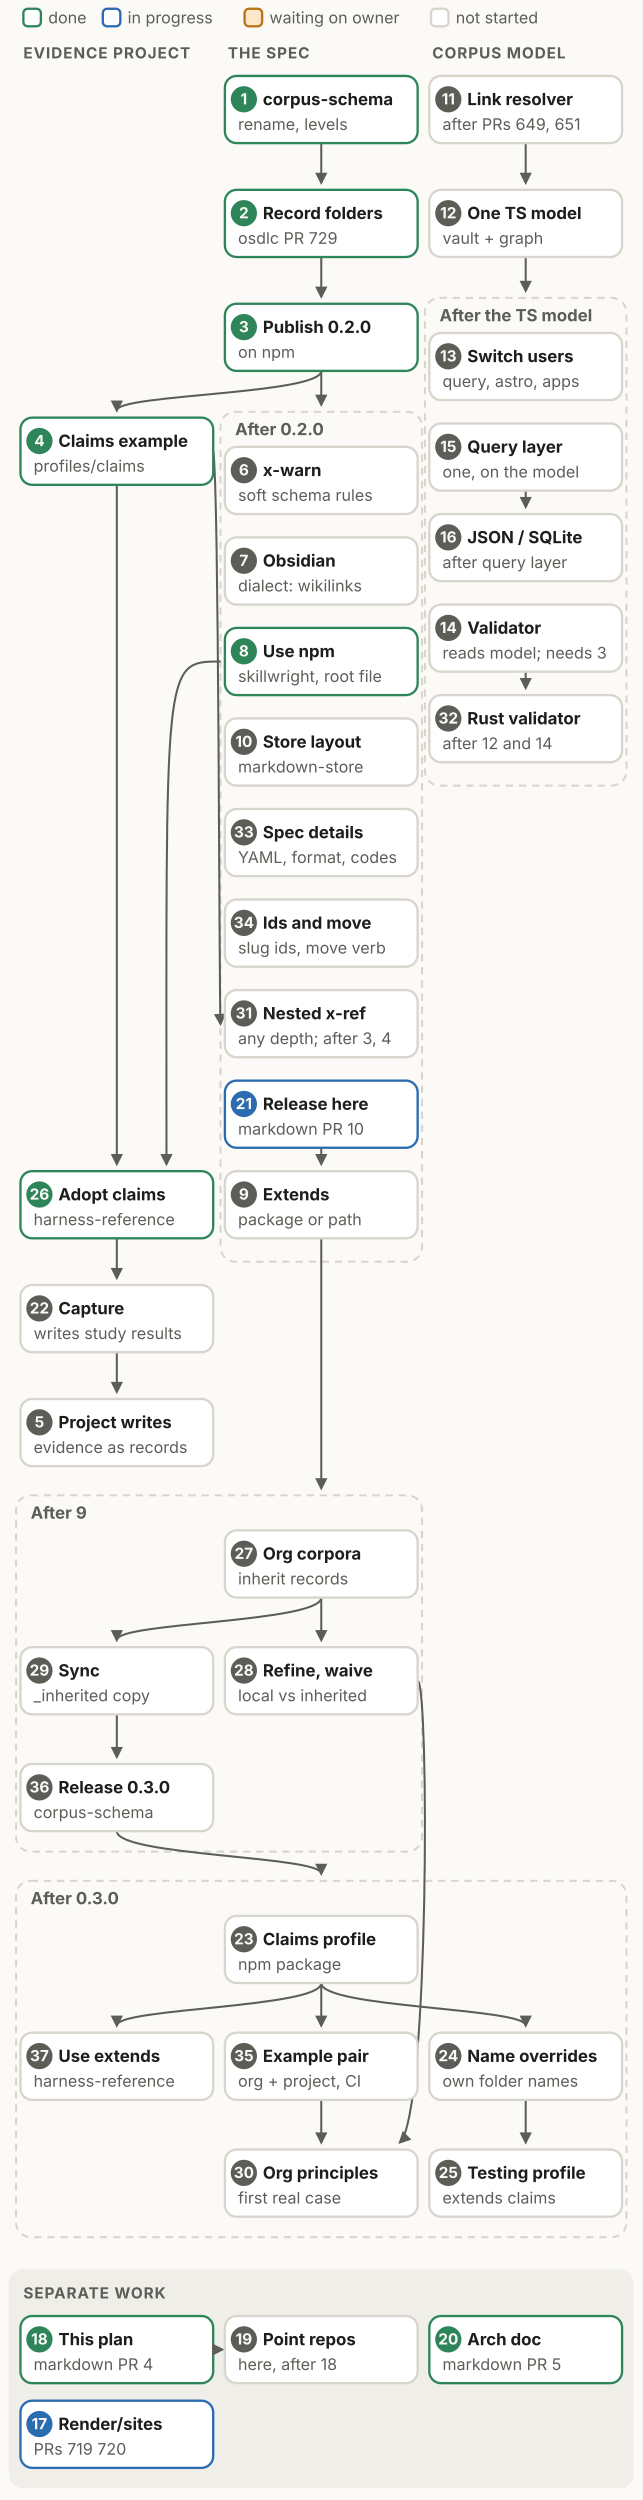
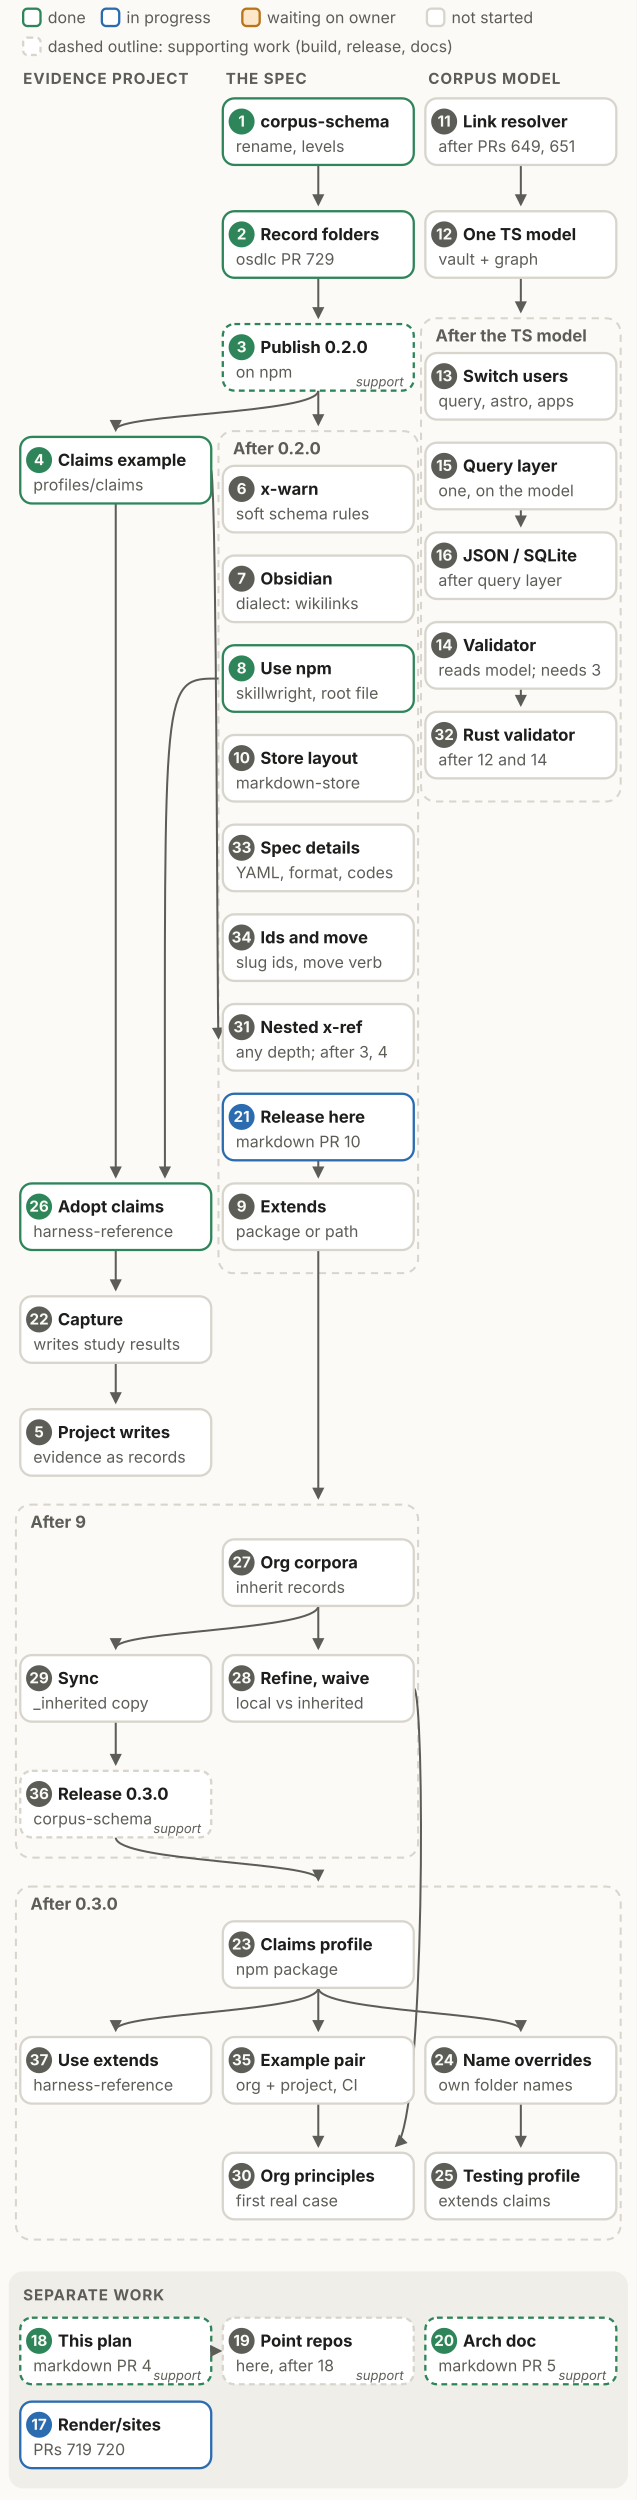
- <svg xmlns="http://www.w3.org/2000/svg" viewBox="0 0 440 1712" width="880" font-family="system-ui, -apple-system, Segoe UI, sans-serif" role="img" aria-label="The task graph, with status and what must come first">
+ <svg xmlns="http://www.w3.org/2000/svg" viewBox="0 0 440 1728" width="880" font-family="system-ui, -apple-system, Segoe UI, sans-serif" role="img" aria-label="The task graph, with status and what must come first">
  <style>
.bg{fill:#fbfaf7} .band{fill:#f0eee8}
.rl{font-size:15px;font-weight:650;fill:#1d1d1b} .rs{font-size:12px;fill:#5d5d58}
.lang{font-size:10.5px;font-weight:700;letter-spacing:.06em;fill:#5d5d58}
.chip rect{fill:#ffffff;stroke-width:1.5} .chip.later rect{fill:none;stroke-dasharray:5 4}
.cn{font-size:13px;font-weight:650;fill:#1d1d1b} .cs{font-size:11px;fill:#5d5d58}
.r-osdlc rect{stroke:#2f855a} .r-osdlc .dot{fill:#2f855a}
.r-md rect{stroke:#b83280} .r-md .dot{fill:#b83280}
.r-dev rect{stroke:#2b6cb0} .r-dev .dot{fill:#2b6cb0}
.r-ont rect{stroke:#6b46c1} .r-ont .dot{fill:#6b46c1}
.r-sw rect{stroke:#c05621} .r-sw .dot{fill:#c05621}
.fb rect{fill:#fde8e8;stroke:#c53030} .fb text{font-size:10.5px;font-weight:700;fill:#c53030}
.dup{stroke:#c53030;stroke-width:1.6;stroke-dasharray:4 3}
.edge{fill:none;stroke:#5d5d58;stroke-width:1.4} .ahp{fill:#5d5d58}
.lvl rect{fill:#ffffff;stroke:#d8d5cc} .prof rect{fill:#fde7c8;stroke:#b8741a}
.tie{stroke:#b8741a;stroke-width:1.6;fill:none}
.task rect{stroke-width:1.6} .tt{font-size:11.5px;font-weight:650;fill:#1d1d1b}
.tn{fill:#1d1d1b} .tnt{font-size:10.5px;font-weight:700;fill:#fbfaf7}
.t-done rect{fill:#ffffff;stroke:#2f855a} .t-done .tn{fill:#2f855a}
.t-doing rect{fill:#ffffff;stroke:#2b6cb0} .t-doing .tn{fill:#2b6cb0}
.t-owner rect{fill:#fde7c8;stroke:#b8741a} .t-owner .tn{fill:#b8741a}
.t-todo rect{fill:#ffffff;stroke:#d8d5cc} .t-todo .tn{fill:#5d5d58}
+ .task.supporting rect{stroke-dasharray:4 3} .sup{font-size:9px;font-style:italic;fill:#5d5d58}
.group{fill:none;stroke:#d8d5cc;stroke-width:1.4;stroke-dasharray:5 4} .gt{font-size:11.5px;font-weight:650;fill:#5d5d58}
@media (prefers-color-scheme: dark) {
.bg{fill:#16161a} .band{fill:#222227}
.rl{font-size:15px;font-weight:650;fill:#ececea} .rs{font-size:12px;fill:#a3a39d}
.lang{font-size:10.5px;font-weight:700;letter-spacing:.06em;fill:#a3a39d}
.chip rect{fill:#2b2b31;stroke-width:1.5} .chip.later rect{fill:none;stroke-dasharray:5 4}
.cn{font-size:13px;font-weight:650;fill:#ececea} .cs{font-size:11px;fill:#a3a39d}
.r-osdlc rect{stroke:#68d391} .r-osdlc .dot{fill:#68d391}
.r-md rect{stroke:#f687b3} .r-md .dot{fill:#f687b3}
.r-dev rect{stroke:#63b3ed} .r-dev .dot{fill:#63b3ed}
.r-ont rect{stroke:#b794f4} .r-ont .dot{fill:#b794f4}
.r-sw rect{stroke:#f6ad55} .r-sw .dot{fill:#f6ad55}
.fb rect{fill:#3b1d1d;stroke:#fc8181} .fb text{font-size:10.5px;font-weight:700;fill:#fc8181}
.dup{stroke:#fc8181;stroke-width:1.6;stroke-dasharray:4 3}
.edge{fill:none;stroke:#a3a39d;stroke-width:1.4} .ahp{fill:#a3a39d}
.lvl rect{fill:#2b2b31;stroke:#3a3a40} .prof rect{fill:#3d2f1c;stroke:#f6ad55}
.tie{stroke:#f6ad55;stroke-width:1.6;fill:none}
.task rect{stroke-width:1.6} .tt{font-size:11.5px;font-weight:650;fill:#ececea}
.tn{fill:#ececea} .tnt{font-size:10.5px;font-weight:700;fill:#16161a}
.t-done rect{fill:#2b2b31;stroke:#68d391} .t-done .tn{fill:#68d391}
.t-doing rect{fill:#2b2b31;stroke:#63b3ed} .t-doing .tn{fill:#63b3ed}
.t-owner rect{fill:#3d2f1c;stroke:#f6ad55} .t-owner .tn{fill:#f6ad55}
.t-todo rect{fill:#2b2b31;stroke:#3a3a40} .t-todo .tn{fill:#a3a39d}
+ .task.supporting rect{stroke-dasharray:4 3} .sup{font-size:9px;font-style:italic;fill:#a3a39d}
.group{fill:none;stroke:#3a3a40;stroke-width:1.4;stroke-dasharray:5 4} .gt{font-size:11.5px;font-weight:650;fill:#a3a39d}
}</style>
-   <rect class="bg" width="440" height="1712" />
+   <rect class="bg" width="440" height="1728" />
  <defs>
    <marker id="ah" viewBox="0 0 10 10" refX="8" refY="5" markerWidth="6" markerHeight="6" orient="auto">
      <path d="M0,0L10,5L0,10z" class="ahp" />
    </marker>
  </defs>
  <g class="task t-done">
    <rect x="16" y="6" width="12" height="12" rx="3" />
  </g>
  <text class="cs" x="33" y="16">done</text>
  <g class="task t-doing">
    <rect x="70.4" y="6" width="12" height="12" rx="3" />
  </g>
  <text class="cs" x="87.4" y="16">in progress</text>
  <g class="task t-owner">
    <rect x="167.5" y="6" width="12" height="12" rx="3" />
  </g>
  <text class="cs" x="184.5" y="16">waiting on owner</text>
  <g class="task t-todo">
    <rect x="295.1" y="6" width="12" height="12" rx="3" />
  </g>
  <text class="cs" x="312.1" y="16">not started</text>
-   <text class="lang" x="16" y="40">EVIDENCE PROJECT</text>
-   <text class="lang" x="156" y="40">THE SPEC</text>
-   <text class="lang" x="296" y="40">CORPUS MODEL</text>
-   <rect class="group" x="151" y="282" width="138" height="582" rx="10" />
-   <text class="gt" x="161" y="298">After 0.2.0</text>
-   <path class="edge" d="M220.0,254 C220.0,268.0 220.0,268.0 220.0,277" marker-end="url(#ah)" />
-   <rect class="group" x="291" y="204" width="138" height="334" rx="10" />
-   <text class="gt" x="301" y="220">After the TS model</text>
-   <path class="edge" d="M360.0,176 C360.0,190.0 360.0,190.0 360.0,199" marker-end="url(#ah)" />
-   <path class="edge" d="M360.0,336 C360.0,344.0 360.0,344.0 360.0,347" marker-end="url(#ah)" />
-   <path class="edge" d="M360.0,460 C360.0,468.0 360.0,468.0 360.0,471" marker-end="url(#ah)" />
-   <path class="edge" d="M80.0,332 C80.0,567.0 80.0,567.0 80.0,797" marker-end="url(#ah)" />
-   <path class="edge" d="M80.0,848 C80.0,864.0 80.0,864.0 80.0,875" marker-end="url(#ah)" />
-   <path class="edge" d="M80.0,926 C80.0,942.0 80.0,942.0 80.0,953" marker-end="url(#ah)" />
-   <path class="edge" d="M220.0,786 C220.0,794.0 220.0,794.0 220.0,797" marker-end="url(#ah)" />
-   <path class="edge" d="M151,453.0 C111,453.0 114,453.0 114,797" marker-end="url(#ah)" />
-   <path class="edge" d="M146,309.0 C150,329.0 150,681.0 151,701.0" marker-end="url(#ah)" />
-   <rect class="group" x="11" y="1024" width="278" height="244" rx="10" />
-   <text class="gt" x="21" y="1040">After 9</text>
-   <path class="edge" d="M220.0,1094 C220.0,1111.0 220.0,1111.0 220.0,1123" marker-end="url(#ah)" />
-   <path class="edge" d="M220.0,1094 C220.0,1111.0 80.0,1111.0 80.0,1123" marker-end="url(#ah)" />
-   <path class="edge" d="M80.0,1174 C80.0,1191.0 80.0,1191.0 80.0,1203" marker-end="url(#ah)" />
-   <path class="edge" d="M220.0,848 C220.0,936.0 220.0,936.0 220.0,1019" marker-end="url(#ah)" />
-   <rect class="group" x="11" y="1288" width="418" height="244" rx="10" />
-   <text class="gt" x="21" y="1304">After 0.3.0</text>
-   <path class="edge" d="M80.0,1254 C80.0,1271.0 220.0,1271.0 220.0,1283" marker-end="url(#ah)" />
-   <path class="edge" d="M220.0,1358 C220.0,1375.0 80.0,1375.0 80.0,1387" marker-end="url(#ah)" />
-   <path class="edge" d="M220.0,1358 C220.0,1375.0 220.0,1375.0 220.0,1387" marker-end="url(#ah)" />
-   <path class="edge" d="M220.0,1358 C220.0,1375.0 360.0,1375.0 360.0,1387" marker-end="url(#ah)" />
-   <path class="edge" d="M360.0,1438 C360.0,1455.0 360.0,1455.0 360.0,1467" marker-end="url(#ah)" />
-   <path class="edge" d="M220.0,1438 C220.0,1455.0 220.0,1455.0 220.0,1467" marker-end="url(#ah)" />
-   <path class="edge" d="M286,1151.0 C294,1151.0 294,1447 274,1467" marker-end="url(#ah)" />
-   <path class="edge" d="M220.0,98 C220.0,114.0 220.0,114.0 220.0,125" marker-end="url(#ah)" />
-   <path class="edge" d="M360.0,98 C360.0,114.0 360.0,114.0 360.0,125" marker-end="url(#ah)" />
-   <path class="edge" d="M220.0,176 C220.0,192.0 220.0,192.0 220.0,203" marker-end="url(#ah)" />
-   <path class="edge" d="M220.0,254 C220.0,270.0 80.0,270.0 80.0,281" marker-end="url(#ah)" />
-   <g class="task t-done">
-     <rect x="14" y="286" width="132" height="46" rx="8" />
-     <circle cx="27" cy="302" r="9" class="tn" />
-     <text x="27" y="305.5" text-anchor="middle" class="tnt">4</text>
-     <text x="40" y="306" class="tt">Claims example</text>
-     <text x="23" y="323" class="cs">profiles/claims</text>
-   </g>
-   <g class="task t-done">
-     <rect x="154" y="52" width="132" height="46" rx="8" />
-     <circle cx="167" cy="68" r="9" class="tn" />
-     <text x="167" y="71.5" text-anchor="middle" class="tnt">1</text>
-     <text x="180" y="72" class="tt">corpus-schema</text>
-     <text x="163" y="89" class="cs">rename, levels</text>
-   </g>
-   <g class="task t-todo">
-     <rect x="294" y="52" width="132" height="46" rx="8" />
-     <circle cx="307" cy="68" r="9" class="tn" />
-     <text x="307" y="71.5" text-anchor="middle" class="tnt">11</text>
-     <text x="320" y="72" class="tt">Link resolver</text>
-     <text x="303" y="89" class="cs">after PRs 649, 651</text>
-   </g>
-   <g class="task t-done">
-     <rect x="154" y="130" width="132" height="46" rx="8" />
-     <circle cx="167" cy="146" r="9" class="tn" />
-     <text x="167" y="149.5" text-anchor="middle" class="tnt">2</text>
-     <text x="180" y="150" class="tt">Record folders</text>
-     <text x="163" y="167" class="cs">osdlc PR 729</text>
-   </g>
-   <g class="task t-todo">
-     <rect x="294" y="130" width="132" height="46" rx="8" />
-     <circle cx="307" cy="146" r="9" class="tn" />
-     <text x="307" y="149.5" text-anchor="middle" class="tnt">12</text>
-     <text x="320" y="150" class="tt">One TS model</text>
-     <text x="303" y="167" class="cs">vault + graph</text>
-   </g>
-   <g class="task t-done">
-     <rect x="154" y="208" width="132" height="46" rx="8" />
-     <circle cx="167" cy="224" r="9" class="tn" />
-     <text x="167" y="227.5" text-anchor="middle" class="tnt">3</text>
-     <text x="180" y="228" class="tt">Publish 0.2.0</text>
-     <text x="163" y="245" class="cs">on npm</text>
-   </g>
-   <g class="task t-todo">
-     <rect x="154" y="306" width="132" height="46" rx="8" />
-     <circle cx="167" cy="322" r="9" class="tn" />
-     <text x="167" y="325.5" text-anchor="middle" class="tnt">6</text>
-     <text x="180" y="326" class="tt">x-warn</text>
-     <text x="163" y="343" class="cs">soft schema rules</text>
-   </g>
-   <g class="task t-todo">
-     <rect x="154" y="368" width="132" height="46" rx="8" />
-     <circle cx="167" cy="384" r="9" class="tn" />
-     <text x="167" y="387.5" text-anchor="middle" class="tnt">7</text>
-     <text x="180" y="388" class="tt">Obsidian</text>
-     <text x="163" y="405" class="cs">dialect: wikilinks</text>
-   </g>
-   <g class="task t-done">
-     <rect x="154" y="430" width="132" height="46" rx="8" />
-     <circle cx="167" cy="446" r="9" class="tn" />
-     <text x="167" y="449.5" text-anchor="middle" class="tnt">8</text>
-     <text x="180" y="450" class="tt">Use npm</text>
-     <text x="163" y="467" class="cs">skillwright, root file</text>
-   </g>
-   <g class="task t-todo">
-     <rect x="154" y="492" width="132" height="46" rx="8" />
-     <circle cx="167" cy="508" r="9" class="tn" />
-     <text x="167" y="511.5" text-anchor="middle" class="tnt">10</text>
-     <text x="180" y="512" class="tt">Store layout</text>
-     <text x="163" y="529" class="cs">markdown-store</text>
-   </g>
-   <g class="task t-todo">
-     <rect x="154" y="554" width="132" height="46" rx="8" />
-     <circle cx="167" cy="570" r="9" class="tn" />
-     <text x="167" y="573.5" text-anchor="middle" class="tnt">33</text>
-     <text x="180" y="574" class="tt">Spec details</text>
-     <text x="163" y="591" class="cs">YAML, format, codes</text>
-   </g>
-   <g class="task t-todo">
-     <rect x="154" y="616" width="132" height="46" rx="8" />
-     <circle cx="167" cy="632" r="9" class="tn" />
-     <text x="167" y="635.5" text-anchor="middle" class="tnt">34</text>
-     <text x="180" y="636" class="tt">Ids and move</text>
-     <text x="163" y="653" class="cs">slug ids, move verb</text>
-   </g>
-   <g class="task t-todo">
-     <rect x="154" y="678" width="132" height="46" rx="8" />
-     <circle cx="167" cy="694" r="9" class="tn" />
-     <text x="167" y="697.5" text-anchor="middle" class="tnt">31</text>
-     <text x="180" y="698" class="tt">Nested x-ref</text>
-     <text x="163" y="715" class="cs">any depth; after 3, 4</text>
+   <g class="task t-todo supporting">
+     <rect x="16" y="26" width="12" height="12" rx="3" />
+   </g>
+   <text class="cs" x="33" y="36">dashed outline: supporting work (build, release, docs)</text>
+   <text class="lang" x="16" y="58">EVIDENCE PROJECT</text>
+   <text class="lang" x="156" y="58">THE SPEC</text>
+   <text class="lang" x="296" y="58">CORPUS MODEL</text>
+   <rect class="group" x="151" y="298" width="138" height="582" rx="10" />
+   <text class="gt" x="161" y="314">After 0.2.0</text>
+   <path class="edge" d="M220.0,270 C220.0,284.0 220.0,284.0 220.0,293" marker-end="url(#ah)" />
+   <rect class="group" x="291" y="220" width="138" height="334" rx="10" />
+   <text class="gt" x="301" y="236">After the TS model</text>
+   <path class="edge" d="M360.0,192 C360.0,206.0 360.0,206.0 360.0,215" marker-end="url(#ah)" />
+   <path class="edge" d="M360.0,352 C360.0,360.0 360.0,360.0 360.0,363" marker-end="url(#ah)" />
+   <path class="edge" d="M360.0,476 C360.0,484.0 360.0,484.0 360.0,487" marker-end="url(#ah)" />
+   <path class="edge" d="M80.0,348 C80.0,583.0 80.0,583.0 80.0,813" marker-end="url(#ah)" />
+   <path class="edge" d="M80.0,864 C80.0,880.0 80.0,880.0 80.0,891" marker-end="url(#ah)" />
+   <path class="edge" d="M80.0,942 C80.0,958.0 80.0,958.0 80.0,969" marker-end="url(#ah)" />
+   <path class="edge" d="M220.0,802 C220.0,810.0 220.0,810.0 220.0,813" marker-end="url(#ah)" />
+   <path class="edge" d="M151,469.0 C111,469.0 114,469.0 114,813" marker-end="url(#ah)" />
+   <path class="edge" d="M146,325.0 C150,345.0 150,697.0 151,717.0" marker-end="url(#ah)" />
+   <rect class="group" x="11" y="1040" width="278" height="244" rx="10" />
+   <text class="gt" x="21" y="1056">After 9</text>
+   <path class="edge" d="M220.0,1110 C220.0,1127.0 220.0,1127.0 220.0,1139" marker-end="url(#ah)" />
+   <path class="edge" d="M220.0,1110 C220.0,1127.0 80.0,1127.0 80.0,1139" marker-end="url(#ah)" />
+   <path class="edge" d="M80.0,1190 C80.0,1207.0 80.0,1207.0 80.0,1219" marker-end="url(#ah)" />
+   <path class="edge" d="M220.0,864 C220.0,952.0 220.0,952.0 220.0,1035" marker-end="url(#ah)" />
+   <rect class="group" x="11" y="1304" width="418" height="244" rx="10" />
+   <text class="gt" x="21" y="1320">After 0.3.0</text>
+   <path class="edge" d="M80.0,1270 C80.0,1287.0 220.0,1287.0 220.0,1299" marker-end="url(#ah)" />
+   <path class="edge" d="M220.0,1374 C220.0,1391.0 80.0,1391.0 80.0,1403" marker-end="url(#ah)" />
+   <path class="edge" d="M220.0,1374 C220.0,1391.0 220.0,1391.0 220.0,1403" marker-end="url(#ah)" />
+   <path class="edge" d="M220.0,1374 C220.0,1391.0 360.0,1391.0 360.0,1403" marker-end="url(#ah)" />
+   <path class="edge" d="M360.0,1454 C360.0,1471.0 360.0,1471.0 360.0,1483" marker-end="url(#ah)" />
+   <path class="edge" d="M220.0,1454 C220.0,1471.0 220.0,1471.0 220.0,1483" marker-end="url(#ah)" />
+   <path class="edge" d="M286,1167.0 C294,1167.0 294,1463 274,1483" marker-end="url(#ah)" />
+   <path class="edge" d="M220.0,114 C220.0,130.0 220.0,130.0 220.0,141" marker-end="url(#ah)" />
+   <path class="edge" d="M360.0,114 C360.0,130.0 360.0,130.0 360.0,141" marker-end="url(#ah)" />
+   <path class="edge" d="M220.0,192 C220.0,208.0 220.0,208.0 220.0,219" marker-end="url(#ah)" />
+   <path class="edge" d="M220.0,270 C220.0,286.0 80.0,286.0 80.0,297" marker-end="url(#ah)" />
+   <g class="task t-done">
+     <rect x="14" y="302" width="132" height="46" rx="8" />
+     <circle cx="27" cy="318" r="9" class="tn" />
+     <text x="27" y="321.5" text-anchor="middle" class="tnt">4</text>
+     <text x="40" y="322" class="tt">Claims example</text>
+     <text x="23" y="339" class="cs">profiles/claims</text>
+   </g>
+   <g class="task t-done">
+     <rect x="154" y="68" width="132" height="46" rx="8" />
+     <circle cx="167" cy="84" r="9" class="tn" />
+     <text x="167" y="87.5" text-anchor="middle" class="tnt">1</text>
+     <text x="180" y="88" class="tt">corpus-schema</text>
+     <text x="163" y="105" class="cs">rename, levels</text>
+   </g>
+   <g class="task t-todo">
+     <rect x="294" y="68" width="132" height="46" rx="8" />
+     <circle cx="307" cy="84" r="9" class="tn" />
+     <text x="307" y="87.5" text-anchor="middle" class="tnt">11</text>
+     <text x="320" y="88" class="tt">Link resolver</text>
+     <text x="303" y="105" class="cs">after PRs 649, 651</text>
+   </g>
+   <g class="task t-done">
+     <rect x="154" y="146" width="132" height="46" rx="8" />
+     <circle cx="167" cy="162" r="9" class="tn" />
+     <text x="167" y="165.5" text-anchor="middle" class="tnt">2</text>
+     <text x="180" y="166" class="tt">Record folders</text>
+     <text x="163" y="183" class="cs">osdlc PR 729</text>
+   </g>
+   <g class="task t-todo">
+     <rect x="294" y="146" width="132" height="46" rx="8" />
+     <circle cx="307" cy="162" r="9" class="tn" />
+     <text x="307" y="165.5" text-anchor="middle" class="tnt">12</text>
+     <text x="320" y="166" class="tt">One TS model</text>
+     <text x="303" y="183" class="cs">vault + graph</text>
+   </g>
+   <g class="task t-done supporting">
+     <rect x="154" y="224" width="132" height="46" rx="8" />
+     <circle cx="167" cy="240" r="9" class="tn" />
+     <text x="167" y="243.5" text-anchor="middle" class="tnt">3</text>
+     <text x="180" y="244" class="tt">Publish 0.2.0</text>
+     <text x="163" y="261" class="cs">on npm</text>
+     <text x="279" y="267" text-anchor="end" class="sup">support</text>
+   </g>
+   <g class="task t-todo">
+     <rect x="154" y="322" width="132" height="46" rx="8" />
+     <circle cx="167" cy="338" r="9" class="tn" />
+     <text x="167" y="341.5" text-anchor="middle" class="tnt">6</text>
+     <text x="180" y="342" class="tt">x-warn</text>
+     <text x="163" y="359" class="cs">soft schema rules</text>
+   </g>
+   <g class="task t-todo">
+     <rect x="154" y="384" width="132" height="46" rx="8" />
+     <circle cx="167" cy="400" r="9" class="tn" />
+     <text x="167" y="403.5" text-anchor="middle" class="tnt">7</text>
+     <text x="180" y="404" class="tt">Obsidian</text>
+     <text x="163" y="421" class="cs">dialect: wikilinks</text>
+   </g>
+   <g class="task t-done">
+     <rect x="154" y="446" width="132" height="46" rx="8" />
+     <circle cx="167" cy="462" r="9" class="tn" />
+     <text x="167" y="465.5" text-anchor="middle" class="tnt">8</text>
+     <text x="180" y="466" class="tt">Use npm</text>
+     <text x="163" y="483" class="cs">skillwright, root file</text>
+   </g>
+   <g class="task t-todo">
+     <rect x="154" y="508" width="132" height="46" rx="8" />
+     <circle cx="167" cy="524" r="9" class="tn" />
+     <text x="167" y="527.5" text-anchor="middle" class="tnt">10</text>
+     <text x="180" y="528" class="tt">Store layout</text>
+     <text x="163" y="545" class="cs">markdown-store</text>
+   </g>
+   <g class="task t-todo">
+     <rect x="154" y="570" width="132" height="46" rx="8" />
+     <circle cx="167" cy="586" r="9" class="tn" />
+     <text x="167" y="589.5" text-anchor="middle" class="tnt">33</text>
+     <text x="180" y="590" class="tt">Spec details</text>
+     <text x="163" y="607" class="cs">YAML, format, codes</text>
+   </g>
+   <g class="task t-todo">
+     <rect x="154" y="632" width="132" height="46" rx="8" />
+     <circle cx="167" cy="648" r="9" class="tn" />
+     <text x="167" y="651.5" text-anchor="middle" class="tnt">34</text>
+     <text x="180" y="652" class="tt">Ids and move</text>
+     <text x="163" y="669" class="cs">slug ids, move verb</text>
+   </g>
+   <g class="task t-todo">
+     <rect x="154" y="694" width="132" height="46" rx="8" />
+     <circle cx="167" cy="710" r="9" class="tn" />
+     <text x="167" y="713.5" text-anchor="middle" class="tnt">31</text>
+     <text x="180" y="714" class="tt">Nested x-ref</text>
+     <text x="163" y="731" class="cs">any depth; after 3, 4</text>
  </g>
  <g class="task t-doing">
-     <rect x="154" y="740" width="132" height="46" rx="8" />
-     <circle cx="167" cy="756" r="9" class="tn" />
-     <text x="167" y="759.5" text-anchor="middle" class="tnt">21</text>
-     <text x="180" y="760" class="tt">Release here</text>
-     <text x="163" y="777" class="cs">markdown PR 10</text>
-   </g>
-   <g class="task t-todo">
-     <rect x="154" y="802" width="132" height="46" rx="8" />
-     <circle cx="167" cy="818" r="9" class="tn" />
-     <text x="167" y="821.5" text-anchor="middle" class="tnt">9</text>
-     <text x="180" y="822" class="tt">Extends</text>
-     <text x="163" y="839" class="cs">package or path</text>
-   </g>
-   <g class="task t-todo">
-     <rect x="294" y="228" width="132" height="46" rx="8" />
-     <circle cx="307" cy="244" r="9" class="tn" />
-     <text x="307" y="247.5" text-anchor="middle" class="tnt">13</text>
-     <text x="320" y="248" class="tt">Switch users</text>
-     <text x="303" y="265" class="cs">query, astro, apps</text>
-   </g>
-   <g class="task t-todo">
-     <rect x="294" y="290" width="132" height="46" rx="8" />
-     <circle cx="307" cy="306" r="9" class="tn" />
-     <text x="307" y="309.5" text-anchor="middle" class="tnt">15</text>
-     <text x="320" y="310" class="tt">Query layer</text>
-     <text x="303" y="327" class="cs">one, on the model</text>
-   </g>
-   <g class="task t-todo">
-     <rect x="294" y="352" width="132" height="46" rx="8" />
-     <circle cx="307" cy="368" r="9" class="tn" />
-     <text x="307" y="371.5" text-anchor="middle" class="tnt">16</text>
-     <text x="320" y="372" class="tt">JSON / SQLite</text>
-     <text x="303" y="389" class="cs">after query layer</text>
-   </g>
-   <g class="task t-todo">
-     <rect x="294" y="414" width="132" height="46" rx="8" />
-     <circle cx="307" cy="430" r="9" class="tn" />
-     <text x="307" y="433.5" text-anchor="middle" class="tnt">14</text>
-     <text x="320" y="434" class="tt">Validator</text>
-     <text x="303" y="451" class="cs">reads model; needs 3</text>
-   </g>
-   <g class="task t-todo">
-     <rect x="294" y="476" width="132" height="46" rx="8" />
-     <circle cx="307" cy="492" r="9" class="tn" />
-     <text x="307" y="495.5" text-anchor="middle" class="tnt">32</text>
-     <text x="320" y="496" class="tt">Rust validator</text>
-     <text x="303" y="513" class="cs">after 12 and 14</text>
-   </g>
-   <g class="task t-done">
-     <rect x="14" y="802" width="132" height="46" rx="8" />
-     <circle cx="27" cy="818" r="9" class="tn" />
-     <text x="27" y="821.5" text-anchor="middle" class="tnt">26</text>
-     <text x="40" y="822" class="tt">Adopt claims</text>
-     <text x="23" y="839" class="cs">harness-reference</text>
-   </g>
-   <g class="task t-todo">
-     <rect x="14" y="880" width="132" height="46" rx="8" />
-     <circle cx="27" cy="896" r="9" class="tn" />
-     <text x="27" y="899.5" text-anchor="middle" class="tnt">22</text>
-     <text x="40" y="900" class="tt">Capture</text>
-     <text x="23" y="917" class="cs">writes study results</text>
-   </g>
-   <g class="task t-todo">
-     <rect x="14" y="958" width="132" height="46" rx="8" />
-     <circle cx="27" cy="974" r="9" class="tn" />
-     <text x="27" y="977.5" text-anchor="middle" class="tnt">5</text>
-     <text x="40" y="978" class="tt">Project writes</text>
-     <text x="23" y="995" class="cs">evidence as records</text>
-   </g>
-   <g class="task t-todo">
-     <rect x="154" y="1048" width="132" height="46" rx="8" />
-     <circle cx="167" cy="1064" r="9" class="tn" />
-     <text x="167" y="1067.5" text-anchor="middle" class="tnt">27</text>
-     <text x="180" y="1068" class="tt">Org corpora</text>
-     <text x="163" y="1085" class="cs">inherit records</text>
-   </g>
-   <g class="task t-todo">
-     <rect x="154" y="1128" width="132" height="46" rx="8" />
-     <circle cx="167" cy="1144" r="9" class="tn" />
-     <text x="167" y="1147.5" text-anchor="middle" class="tnt">28</text>
-     <text x="180" y="1148" class="tt">Refine, waive</text>
-     <text x="163" y="1165" class="cs">local vs inherited</text>
-   </g>
-   <g class="task t-todo">
-     <rect x="14" y="1128" width="132" height="46" rx="8" />
-     <circle cx="27" cy="1144" r="9" class="tn" />
-     <text x="27" y="1147.5" text-anchor="middle" class="tnt">29</text>
-     <text x="40" y="1148" class="tt">Sync</text>
-     <text x="23" y="1165" class="cs">_inherited copy</text>
-   </g>
-   <g class="task t-todo">
-     <rect x="14" y="1208" width="132" height="46" rx="8" />
-     <circle cx="27" cy="1224" r="9" class="tn" />
-     <text x="27" y="1227.5" text-anchor="middle" class="tnt">36</text>
-     <text x="40" y="1228" class="tt">Release 0.3.0</text>
-     <text x="23" y="1245" class="cs">corpus-schema</text>
-   </g>
-   <g class="task t-todo">
-     <rect x="154" y="1312" width="132" height="46" rx="8" />
-     <circle cx="167" cy="1328" r="9" class="tn" />
-     <text x="167" y="1331.5" text-anchor="middle" class="tnt">23</text>
-     <text x="180" y="1332" class="tt">Claims profile</text>
-     <text x="163" y="1349" class="cs">npm package</text>
-   </g>
-   <g class="task t-todo">
-     <rect x="14" y="1392" width="132" height="46" rx="8" />
-     <circle cx="27" cy="1408" r="9" class="tn" />
-     <text x="27" y="1411.5" text-anchor="middle" class="tnt">37</text>
-     <text x="40" y="1412" class="tt">Use extends</text>
-     <text x="23" y="1429" class="cs">harness-reference</text>
-   </g>
-   <g class="task t-todo">
-     <rect x="154" y="1392" width="132" height="46" rx="8" />
-     <circle cx="167" cy="1408" r="9" class="tn" />
-     <text x="167" y="1411.5" text-anchor="middle" class="tnt">35</text>
-     <text x="180" y="1412" class="tt">Example pair</text>
-     <text x="163" y="1429" class="cs">org + project, CI</text>
-   </g>
-   <g class="task t-todo">
-     <rect x="294" y="1392" width="132" height="46" rx="8" />
-     <circle cx="307" cy="1408" r="9" class="tn" />
-     <text x="307" y="1411.5" text-anchor="middle" class="tnt">24</text>
-     <text x="320" y="1412" class="tt">Name overrides</text>
-     <text x="303" y="1429" class="cs">own folder names</text>
-   </g>
-   <g class="task t-todo">
-     <rect x="154" y="1472" width="132" height="46" rx="8" />
-     <circle cx="167" cy="1488" r="9" class="tn" />
-     <text x="167" y="1491.5" text-anchor="middle" class="tnt">30</text>
-     <text x="180" y="1492" class="tt">Org principles</text>
-     <text x="163" y="1509" class="cs">first real case</text>
-   </g>
-   <g class="task t-todo">
-     <rect x="294" y="1472" width="132" height="46" rx="8" />
-     <circle cx="307" cy="1488" r="9" class="tn" />
-     <text x="307" y="1491.5" text-anchor="middle" class="tnt">25</text>
-     <text x="320" y="1492" class="tt">Testing profile</text>
-     <text x="303" y="1509" class="cs">extends claims</text>
-   </g>
-   <rect class="band" x="6" y="1554" width="428" height="150" rx="10" />
-   <text class="lang" x="16" y="1574">SEPARATE WORK</text>
-   <g class="task t-done">
-     <rect x="14" y="1586" width="132" height="46" rx="8" />
-     <circle cx="27" cy="1602" r="9" class="tn" />
-     <text x="27" y="1605.5" text-anchor="middle" class="tnt">18</text>
-     <text x="40" y="1606" class="tt">This plan</text>
-     <text x="23" y="1623" class="cs">markdown PR 4</text>
-   </g>
-   <line class="edge" x1="147" y1="1609.0" x2="152" y2="1609.0" marker-end="url(#ah)" />
-   <g class="task t-todo">
-     <rect x="154" y="1586" width="132" height="46" rx="8" />
-     <circle cx="167" cy="1602" r="9" class="tn" />
-     <text x="167" y="1605.5" text-anchor="middle" class="tnt">19</text>
-     <text x="180" y="1606" class="tt">Point repos</text>
-     <text x="163" y="1623" class="cs">here, after 18</text>
-   </g>
-   <g class="task t-done">
-     <rect x="294" y="1586" width="132" height="46" rx="8" />
-     <circle cx="307" cy="1602" r="9" class="tn" />
-     <text x="307" y="1605.5" text-anchor="middle" class="tnt">20</text>
-     <text x="320" y="1606" class="tt">Arch doc</text>
-     <text x="303" y="1623" class="cs">markdown PR 5</text>
+     <rect x="154" y="756" width="132" height="46" rx="8" />
+     <circle cx="167" cy="772" r="9" class="tn" />
+     <text x="167" y="775.5" text-anchor="middle" class="tnt">21</text>
+     <text x="180" y="776" class="tt">Release here</text>
+     <text x="163" y="793" class="cs">markdown PR 10</text>
+   </g>
+   <g class="task t-todo">
+     <rect x="154" y="818" width="132" height="46" rx="8" />
+     <circle cx="167" cy="834" r="9" class="tn" />
+     <text x="167" y="837.5" text-anchor="middle" class="tnt">9</text>
+     <text x="180" y="838" class="tt">Extends</text>
+     <text x="163" y="855" class="cs">package or path</text>
+   </g>
+   <g class="task t-todo">
+     <rect x="294" y="244" width="132" height="46" rx="8" />
+     <circle cx="307" cy="260" r="9" class="tn" />
+     <text x="307" y="263.5" text-anchor="middle" class="tnt">13</text>
+     <text x="320" y="264" class="tt">Switch users</text>
+     <text x="303" y="281" class="cs">query, astro, apps</text>
+   </g>
+   <g class="task t-todo">
+     <rect x="294" y="306" width="132" height="46" rx="8" />
+     <circle cx="307" cy="322" r="9" class="tn" />
+     <text x="307" y="325.5" text-anchor="middle" class="tnt">15</text>
+     <text x="320" y="326" class="tt">Query layer</text>
+     <text x="303" y="343" class="cs">one, on the model</text>
+   </g>
+   <g class="task t-todo">
+     <rect x="294" y="368" width="132" height="46" rx="8" />
+     <circle cx="307" cy="384" r="9" class="tn" />
+     <text x="307" y="387.5" text-anchor="middle" class="tnt">16</text>
+     <text x="320" y="388" class="tt">JSON / SQLite</text>
+     <text x="303" y="405" class="cs">after query layer</text>
+   </g>
+   <g class="task t-todo">
+     <rect x="294" y="430" width="132" height="46" rx="8" />
+     <circle cx="307" cy="446" r="9" class="tn" />
+     <text x="307" y="449.5" text-anchor="middle" class="tnt">14</text>
+     <text x="320" y="450" class="tt">Validator</text>
+     <text x="303" y="467" class="cs">reads model; needs 3</text>
+   </g>
+   <g class="task t-todo">
+     <rect x="294" y="492" width="132" height="46" rx="8" />
+     <circle cx="307" cy="508" r="9" class="tn" />
+     <text x="307" y="511.5" text-anchor="middle" class="tnt">32</text>
+     <text x="320" y="512" class="tt">Rust validator</text>
+     <text x="303" y="529" class="cs">after 12 and 14</text>
+   </g>
+   <g class="task t-done">
+     <rect x="14" y="818" width="132" height="46" rx="8" />
+     <circle cx="27" cy="834" r="9" class="tn" />
+     <text x="27" y="837.5" text-anchor="middle" class="tnt">26</text>
+     <text x="40" y="838" class="tt">Adopt claims</text>
+     <text x="23" y="855" class="cs">harness-reference</text>
+   </g>
+   <g class="task t-todo">
+     <rect x="14" y="896" width="132" height="46" rx="8" />
+     <circle cx="27" cy="912" r="9" class="tn" />
+     <text x="27" y="915.5" text-anchor="middle" class="tnt">22</text>
+     <text x="40" y="916" class="tt">Capture</text>
+     <text x="23" y="933" class="cs">writes study results</text>
+   </g>
+   <g class="task t-todo">
+     <rect x="14" y="974" width="132" height="46" rx="8" />
+     <circle cx="27" cy="990" r="9" class="tn" />
+     <text x="27" y="993.5" text-anchor="middle" class="tnt">5</text>
+     <text x="40" y="994" class="tt">Project writes</text>
+     <text x="23" y="1011" class="cs">evidence as records</text>
+   </g>
+   <g class="task t-todo">
+     <rect x="154" y="1064" width="132" height="46" rx="8" />
+     <circle cx="167" cy="1080" r="9" class="tn" />
+     <text x="167" y="1083.5" text-anchor="middle" class="tnt">27</text>
+     <text x="180" y="1084" class="tt">Org corpora</text>
+     <text x="163" y="1101" class="cs">inherit records</text>
+   </g>
+   <g class="task t-todo">
+     <rect x="154" y="1144" width="132" height="46" rx="8" />
+     <circle cx="167" cy="1160" r="9" class="tn" />
+     <text x="167" y="1163.5" text-anchor="middle" class="tnt">28</text>
+     <text x="180" y="1164" class="tt">Refine, waive</text>
+     <text x="163" y="1181" class="cs">local vs inherited</text>
+   </g>
+   <g class="task t-todo">
+     <rect x="14" y="1144" width="132" height="46" rx="8" />
+     <circle cx="27" cy="1160" r="9" class="tn" />
+     <text x="27" y="1163.5" text-anchor="middle" class="tnt">29</text>
+     <text x="40" y="1164" class="tt">Sync</text>
+     <text x="23" y="1181" class="cs">_inherited copy</text>
+   </g>
+   <g class="task t-todo supporting">
+     <rect x="14" y="1224" width="132" height="46" rx="8" />
+     <circle cx="27" cy="1240" r="9" class="tn" />
+     <text x="27" y="1243.5" text-anchor="middle" class="tnt">36</text>
+     <text x="40" y="1244" class="tt">Release 0.3.0</text>
+     <text x="23" y="1261" class="cs">corpus-schema</text>
+     <text x="139" y="1267" text-anchor="end" class="sup">support</text>
+   </g>
+   <g class="task t-todo">
+     <rect x="154" y="1328" width="132" height="46" rx="8" />
+     <circle cx="167" cy="1344" r="9" class="tn" />
+     <text x="167" y="1347.5" text-anchor="middle" class="tnt">23</text>
+     <text x="180" y="1348" class="tt">Claims profile</text>
+     <text x="163" y="1365" class="cs">npm package</text>
+   </g>
+   <g class="task t-todo">
+     <rect x="14" y="1408" width="132" height="46" rx="8" />
+     <circle cx="27" cy="1424" r="9" class="tn" />
+     <text x="27" y="1427.5" text-anchor="middle" class="tnt">37</text>
+     <text x="40" y="1428" class="tt">Use extends</text>
+     <text x="23" y="1445" class="cs">harness-reference</text>
+   </g>
+   <g class="task t-todo">
+     <rect x="154" y="1408" width="132" height="46" rx="8" />
+     <circle cx="167" cy="1424" r="9" class="tn" />
+     <text x="167" y="1427.5" text-anchor="middle" class="tnt">35</text>
+     <text x="180" y="1428" class="tt">Example pair</text>
+     <text x="163" y="1445" class="cs">org + project, CI</text>
+   </g>
+   <g class="task t-todo">
+     <rect x="294" y="1408" width="132" height="46" rx="8" />
+     <circle cx="307" cy="1424" r="9" class="tn" />
+     <text x="307" y="1427.5" text-anchor="middle" class="tnt">24</text>
+     <text x="320" y="1428" class="tt">Name overrides</text>
+     <text x="303" y="1445" class="cs">own folder names</text>
+   </g>
+   <g class="task t-todo">
+     <rect x="154" y="1488" width="132" height="46" rx="8" />
+     <circle cx="167" cy="1504" r="9" class="tn" />
+     <text x="167" y="1507.5" text-anchor="middle" class="tnt">30</text>
+     <text x="180" y="1508" class="tt">Org principles</text>
+     <text x="163" y="1525" class="cs">first real case</text>
+   </g>
+   <g class="task t-todo">
+     <rect x="294" y="1488" width="132" height="46" rx="8" />
+     <circle cx="307" cy="1504" r="9" class="tn" />
+     <text x="307" y="1507.5" text-anchor="middle" class="tnt">25</text>
+     <text x="320" y="1508" class="tt">Testing profile</text>
+     <text x="303" y="1525" class="cs">extends claims</text>
+   </g>
+   <rect class="band" x="6" y="1570" width="428" height="150" rx="10" />
+   <text class="lang" x="16" y="1590">SEPARATE WORK</text>
+   <g class="task t-done supporting">
+     <rect x="14" y="1602" width="132" height="46" rx="8" />
+     <circle cx="27" cy="1618" r="9" class="tn" />
+     <text x="27" y="1621.5" text-anchor="middle" class="tnt">18</text>
+     <text x="40" y="1622" class="tt">This plan</text>
+     <text x="23" y="1639" class="cs">markdown PR 4</text>
+     <text x="139" y="1645" text-anchor="end" class="sup">support</text>
+   </g>
+   <line class="edge" x1="147" y1="1625.0" x2="152" y2="1625.0" marker-end="url(#ah)" />
+   <g class="task t-todo supporting">
+     <rect x="154" y="1602" width="132" height="46" rx="8" />
+     <circle cx="167" cy="1618" r="9" class="tn" />
+     <text x="167" y="1621.5" text-anchor="middle" class="tnt">19</text>
+     <text x="180" y="1622" class="tt">Point repos</text>
+     <text x="163" y="1639" class="cs">here, after 18</text>
+     <text x="279" y="1645" text-anchor="end" class="sup">support</text>
+   </g>
+   <g class="task t-done supporting">
+     <rect x="294" y="1602" width="132" height="46" rx="8" />
+     <circle cx="307" cy="1618" r="9" class="tn" />
+     <text x="307" y="1621.5" text-anchor="middle" class="tnt">20</text>
+     <text x="320" y="1622" class="tt">Arch doc</text>
+     <text x="303" y="1639" class="cs">markdown PR 5</text>
+     <text x="419" y="1645" text-anchor="end" class="sup">support</text>
  </g>
  <g class="task t-doing">
-     <rect x="14" y="1644" width="132" height="46" rx="8" />
-     <circle cx="27" cy="1660" r="9" class="tn" />
-     <text x="27" y="1663.5" text-anchor="middle" class="tnt">17</text>
-     <text x="40" y="1664" class="tt">Render/sites</text>
-     <text x="23" y="1681" class="cs">PRs 719 720</text>
+     <rect x="14" y="1660" width="132" height="46" rx="8" />
+     <circle cx="27" cy="1676" r="9" class="tn" />
+     <text x="27" y="1679.5" text-anchor="middle" class="tnt">17</text>
+     <text x="40" y="1680" class="tt">Render/sites</text>
+     <text x="23" y="1697" class="cs">PRs 719 720</text>
  </g>
</svg>
